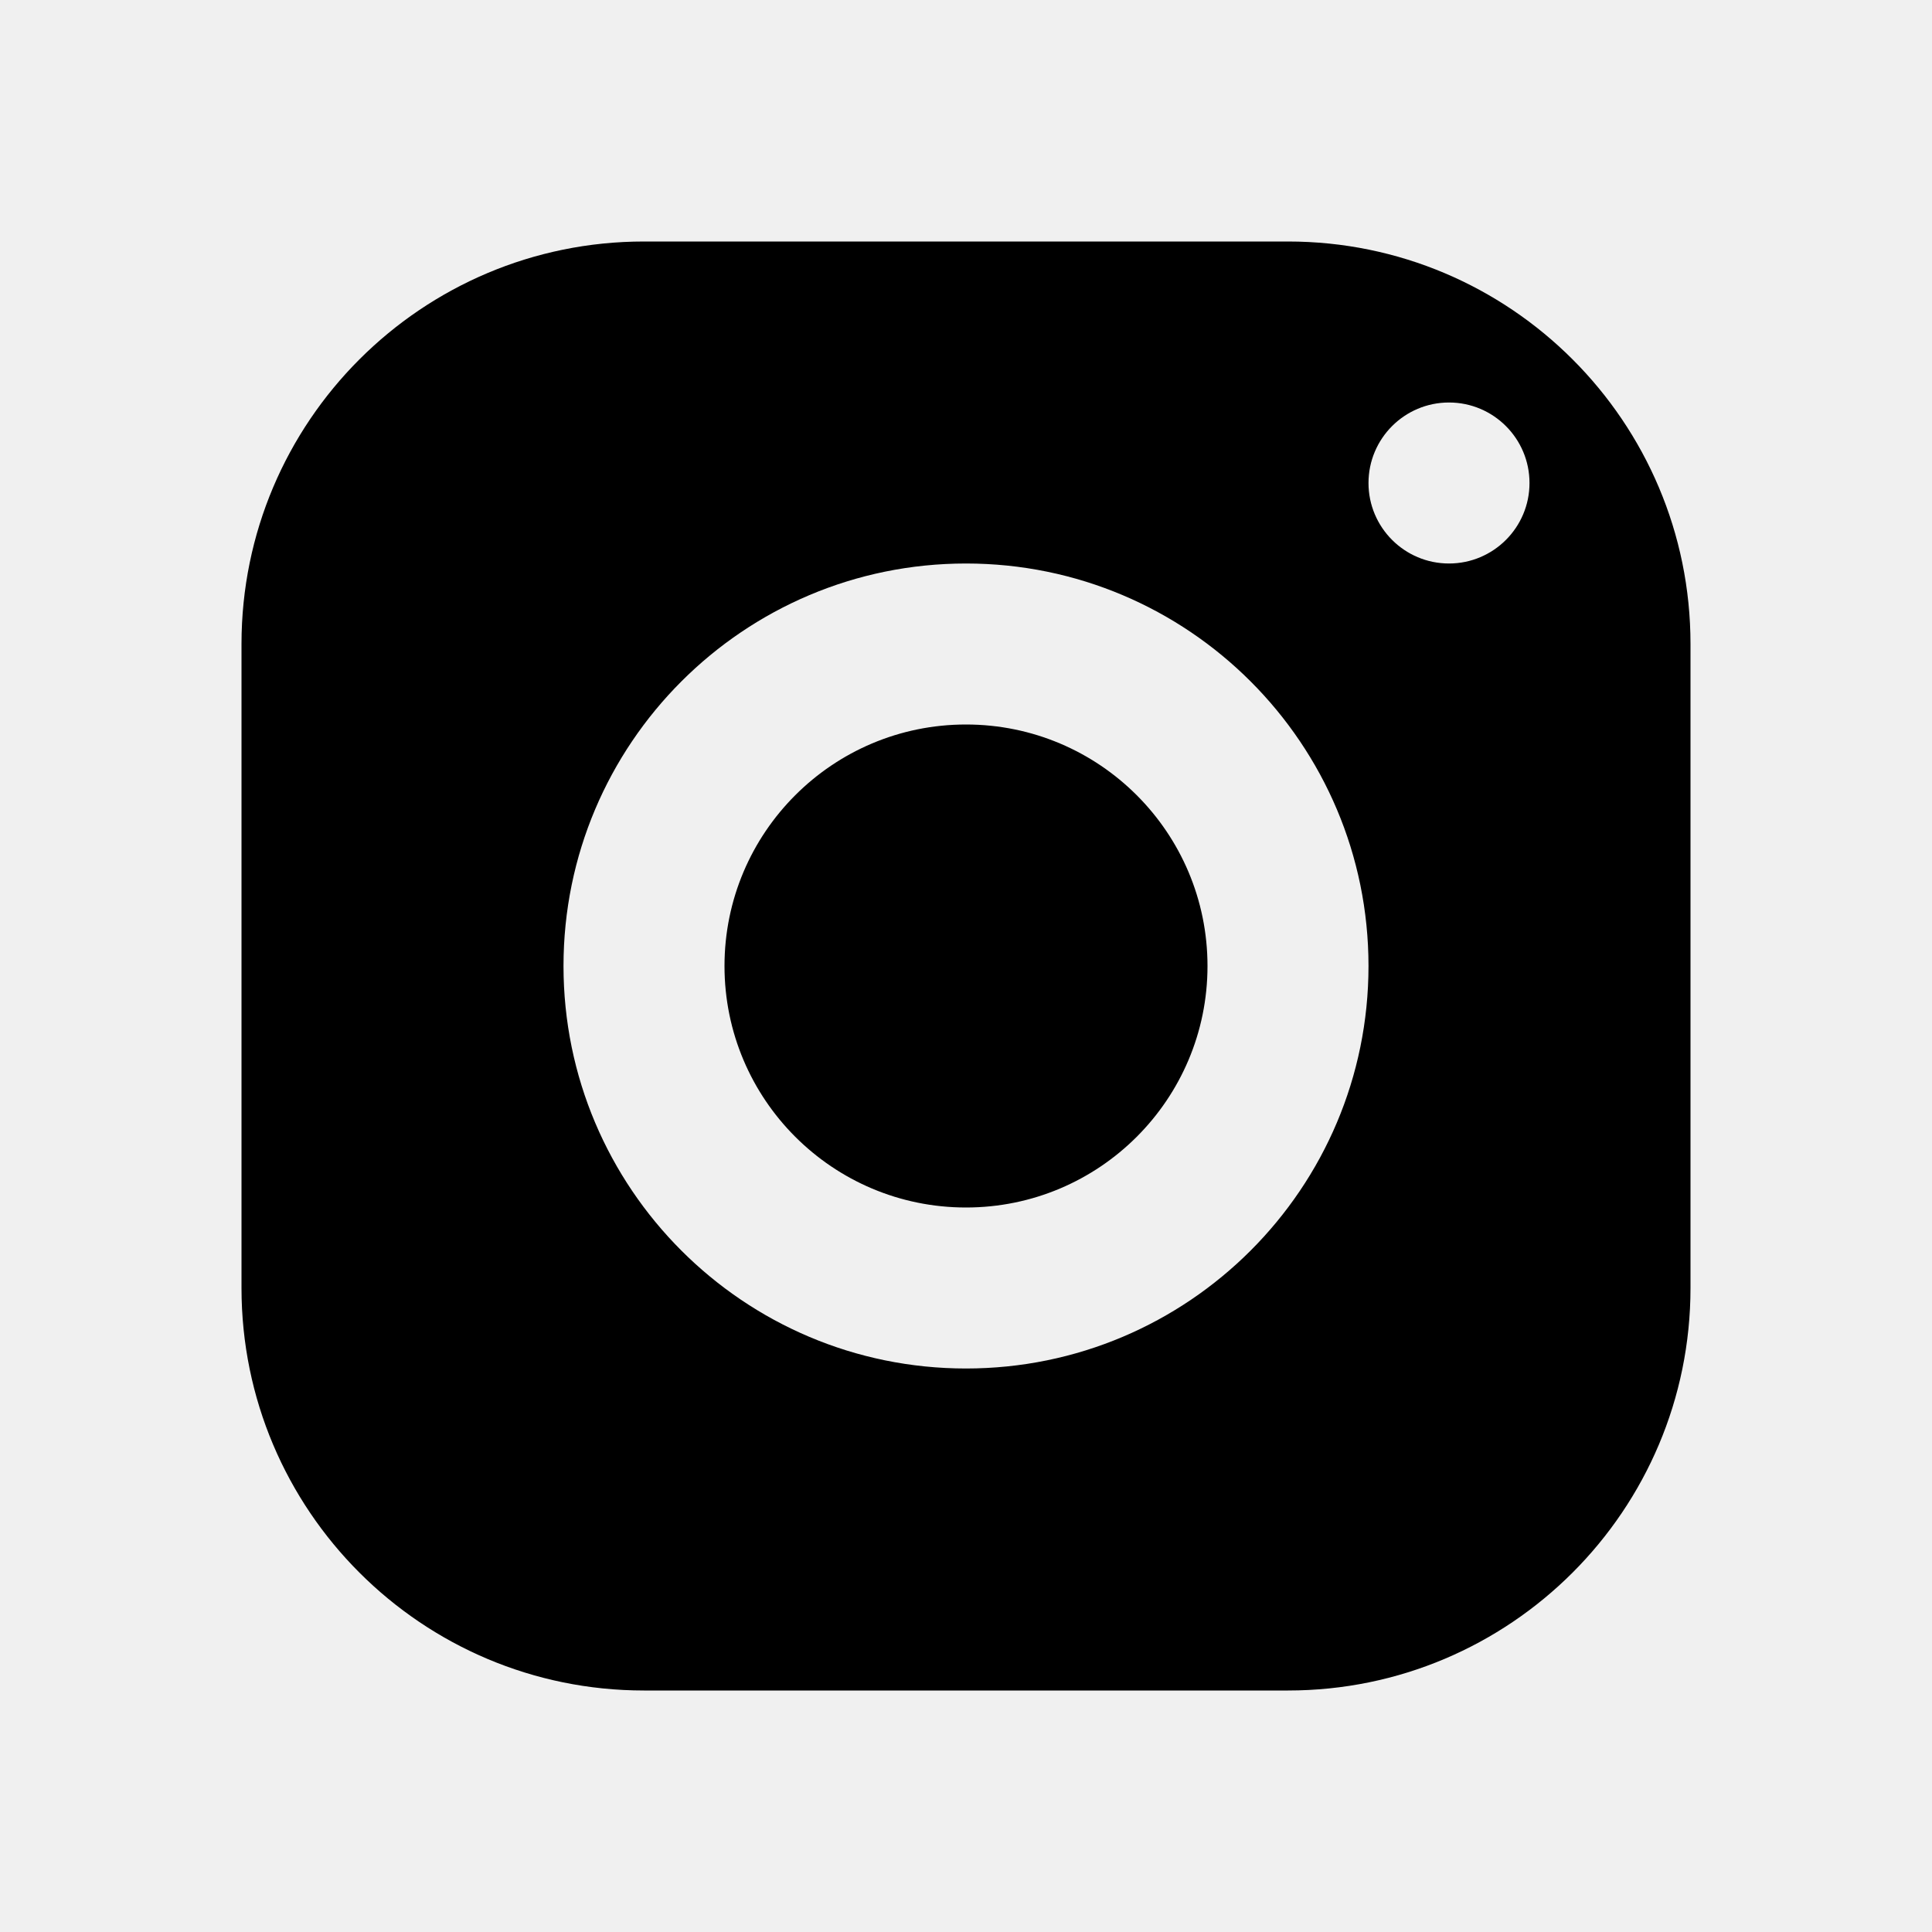
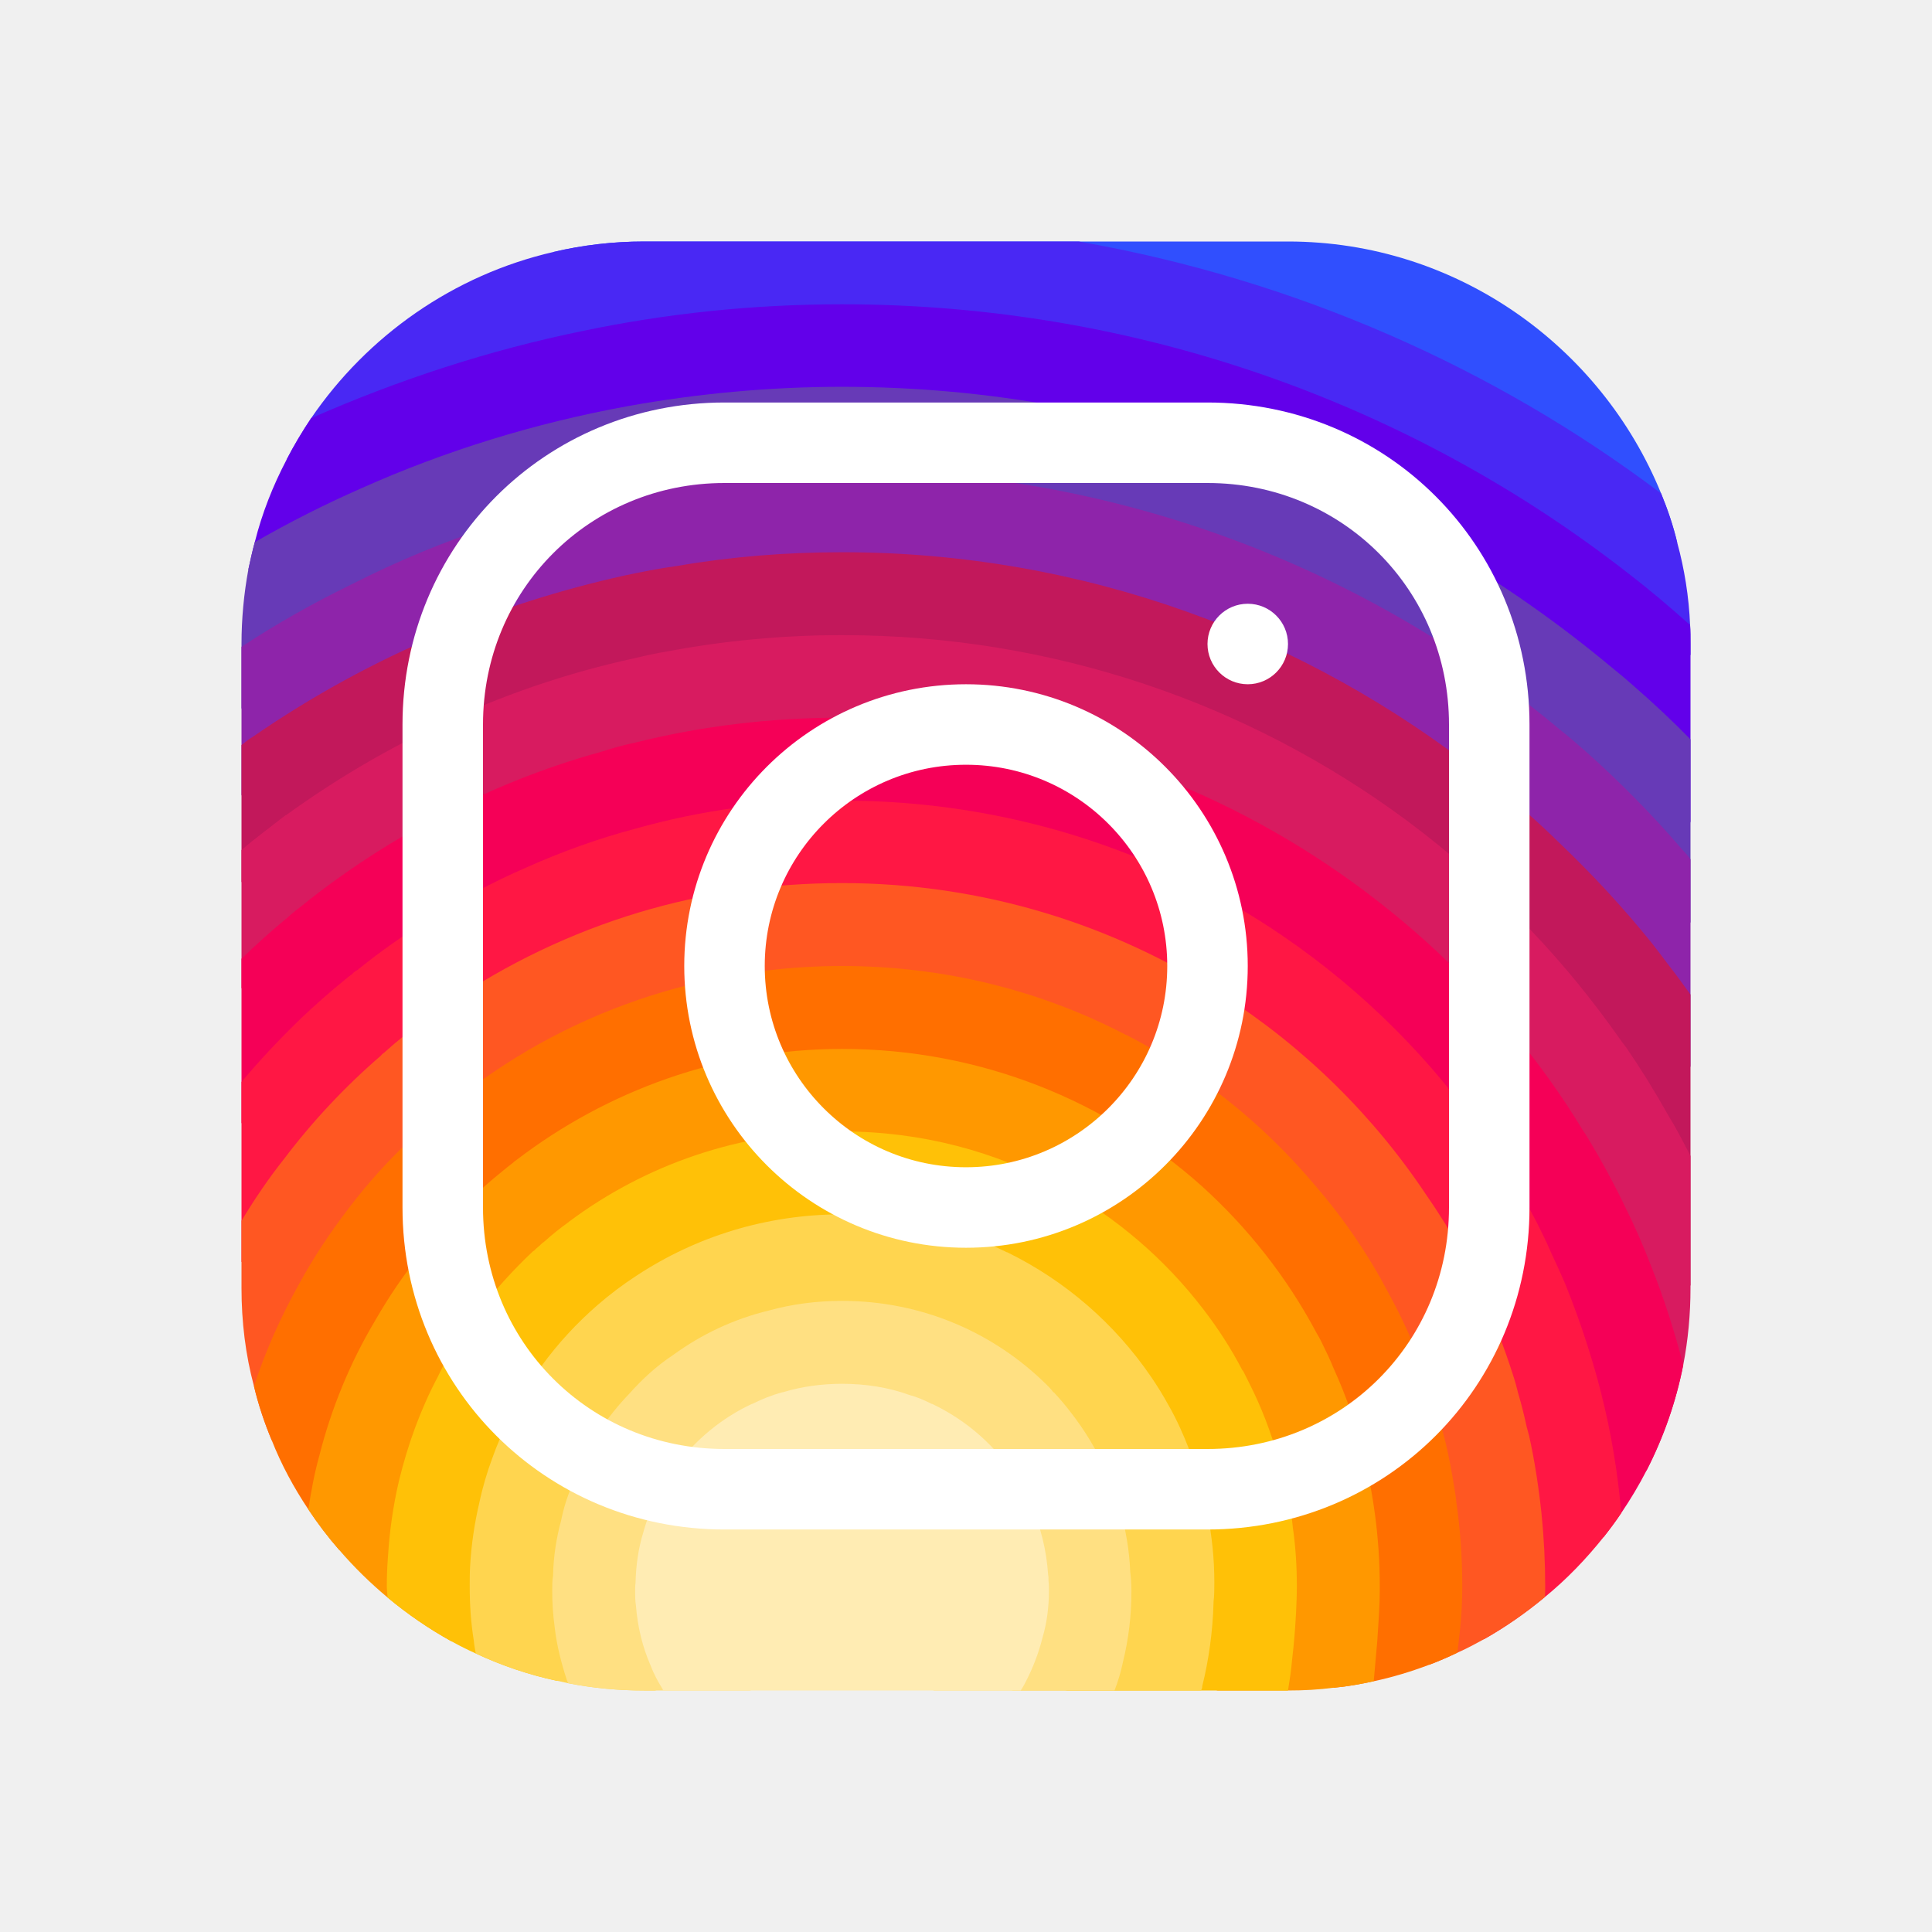
- <svg xmlns="http://www.w3.org/2000/svg" viewBox="0 0 24 24" width="48px" height="48px">
-   <path d="M 8 3 C 5.239 3 3 5.239 3 8 L 3 16 C 3 18.761 5.239 21 8 21 L 16 21 C 18.761 21 21 18.761 21 16 L 21 8 C 21 5.239 18.761 3 16 3 L 8 3 z M 18 5 C 18.552 5 19 5.448 19 6 C 19 6.552 18.552 7 18 7 C 17.448 7 17 6.552 17 6 C 17 5.448 17.448 5 18 5 z M 12 7 C 14.761 7 17 9.239 17 12 C 17 14.761 14.761 17 12 17 C 9.239 17 7 14.761 7 12 C 7 9.239 9.239 7 12 7 z M 12 9 A 3 3 0 0 0 9 12 A 3 3 0 0 0 12 15 A 3 3 0 0 0 15 12 A 3 3 0 0 0 12 9 z" />
+ <svg xmlns="http://www.w3.org/2000/svg" viewBox="0 0 48 48" width="48px" height="48px">
+   <path fill="#304ffe" d="M41.67,13.48c-0.4,0.26-0.97,0.5-1.21,0.77c-0.09,0.09-0.14,0.19-0.12,0.29v1.03l-0.3,1.01l-0.3,1l-0.33,1.1 l-0.68,2.25l-0.66,2.22l-0.5,1.67c0,0.26-0.01,0.52-0.03,0.77c-0.07,0.96-0.27,1.88-0.59,2.74c-0.19,0.53-0.42,1.04-0.7,1.52 c-0.1,0.19-0.22,0.38-0.34,0.56c-0.4,0.63-0.88,1.21-1.41,1.72c-0.41,0.41-0.86,0.79-1.35,1.11c0,0,0,0-0.01,0 c-0.08,0.07-0.17,0.13-0.27,0.18c-0.31,0.21-0.64,0.39-0.98,0.55c-0.23,0.12-0.46,0.22-0.7,0.31c-0.05,0.03-0.11,0.05-0.16,0.07 c-0.57,0.27-1.23,0.45-1.89,0.54c-0.04,0.01-0.07,0.01-0.11,0.02c-0.4,0.07-0.79,0.13-1.19,0.16c-0.18,0.02-0.37,0.03-0.55,0.03 l-0.71-0.04l-3.42-0.18c0-0.01-0.01,0-0.01,0l-1.72-0.09c-0.13,0-0.27,0-0.4-0.01c-0.54-0.02-1.06-0.08-1.58-0.19 c-0.01,0-0.01,0-0.01,0c-0.95-0.18-1.86-0.5-2.71-0.93c-0.47-0.24-0.93-0.51-1.36-0.82c-0.18-0.13-0.35-0.27-0.52-0.42 c-0.48-0.4-0.91-0.83-1.31-1.27c-0.06-0.06-0.11-0.12-0.16-0.18c-0.06-0.06-0.12-0.13-0.17-0.19c-0.38-0.48-0.7-0.97-0.96-1.49 c-0.24-0.46-0.43-0.95-0.58-1.49c-0.06-0.19-0.11-0.37-0.15-0.57c-0.01-0.01-0.02-0.03-0.02-0.05c-0.1-0.41-0.19-0.84-0.24-1.27 c-0.06-0.33-0.09-0.66-0.09-1c-0.02-0.13-0.02-0.27-0.02-0.4l1.91-2.95l1.87-2.88l0.85-1.31l0.77-1.18l0.26-0.41v-1.03 c0.02-0.23,0.03-0.47,0.02-0.69c-0.01-0.7-0.15-1.38-0.38-2.03c-0.22-0.69-0.53-1.34-0.85-1.94c-0.38-0.69-0.78-1.31-1.11-1.87 C14,7.4,13.66,6.73,13.75,6.26C14.47,6.09,15.23,6,16,6h16c4.18,0,7.78,2.6,9.27,6.26C41.43,12.65,41.57,13.06,41.67,13.48z" />
+   <path fill="#4928f4" d="M42,16v0.27l-1.38,0.8l-0.88,0.51l-0.97,0.56l-1.94,1.13l-1.9,1.1l-1.94,1.12l-0.77,0.45 c0,0.48-0.12,0.92-0.34,1.32c-0.31,0.58-0.83,1.06-1.49,1.47c-0.67,0.41-1.49,0.74-2.41,0.98c0,0,0-0.01-0.01,0 c-3.56,0.92-8.42,0.5-10.78-1.26c-0.66-0.49-1.12-1.09-1.32-1.78c-0.06-0.23-0.09-0.48-0.09-0.73v-7.19 c0.01-0.15-0.09-0.3-0.27-0.45c-0.54-0.43-1.81-0.84-3.23-1.25c-1.11-0.31-2.3-0.62-3.3-0.92c-0.79-0.24-1.46-0.48-1.86-0.71 c0.18-0.35,0.39-0.7,0.61-1.03c1.4-2.05,3.54-3.56,6.02-4.13C14.47,6.09,15.23,6,16,6h10.8c5.37,0.94,10.32,3.13,14.47,6.26 c0.16,0.39,0.3,0.8,0.4,1.22c0.18,0.66,0.29,1.34,0.32,2.05C42,15.68,42,15.84,42,16z" />
+   <path fill="#6200ea" d="M42,16v4.41l-0.22,0.68l-0.75,2.33l-0.78,2.4l-0.41,1.28l-0.38,1.19l-0.37,1.13l-0.36,1.12l-0.19,0.59 l-0.25,0.78c0,0.76-0.02,1.43-0.07,2c-0.01,0.06-0.02,0.12-0.02,0.18c-0.06,0.53-0.14,0.98-0.27,1.36 c-0.01,0.06-0.03,0.12-0.05,0.17c-0.26,0.72-0.65,1.18-1.23,1.48c-0.14,0.08-0.3,0.14-0.47,0.2c-0.53,0.18-1.2,0.27-2.02,0.32 c-0.6,0.04-1.29,0.05-2.07,0.05H31.4l-1.19-0.05L30,37.61l-2.17-0.09l-2.2-0.09l-7.25-0.3l-1.88-0.08h-0.26 c-0.78-0.01-1.45-0.06-2.03-0.14c-0.84-0.13-1.49-0.35-1.98-0.68c-0.7-0.45-1.11-1.11-1.35-2.03c-0.06-0.22-0.11-0.45-0.14-0.7 c-0.1-0.58-0.15-1.25-0.18-2c0-0.15,0-0.3-0.01-0.46c-0.01-0.01,0-0.01,0-0.01v-0.58c-0.01-0.29-0.01-0.59-0.01-0.9l0.05-1.61 l0.03-1.15l0.04-1.34v-0.19l0.07-2.46l0.07-2.46l0.07-2.31l0.06-2.27l0.02-0.6c0-0.31-1.05-0.49-2.22-0.64 c-0.93-0.12-1.95-0.23-2.56-0.37c0.05-0.23,0.1-0.46,0.16-0.68c0.18-0.72,0.45-1.4,0.79-2.05c0.18-0.35,0.39-0.7,0.61-1.03 c2.16-0.95,4.41-1.69,6.76-2.17c2.06-0.43,4.21-0.66,6.43-0.66c7.36,0,14.16,2.49,19.54,6.69c0.52,0.4,1.03,0.83,1.53,1.28 C42,15.68,42,15.84,42,16z" />
+   <path fill="#673ab7" d="M42,18.37v4.54l-0.55,1.06l-1.05,2.05l-0.56,1.08l-0.51,0.99l-0.22,0.43c0,0.31,0,0.61-0.02,0.9 c0,0.43-0.02,0.84-0.05,1.22c-0.04,0.45-0.1,0.86-0.16,1.24c-0.15,0.79-0.36,1.47-0.66,2.03c-0.04,0.07-0.08,0.14-0.12,0.2 c-0.11,0.18-0.24,0.35-0.38,0.51c-0.18,0.22-0.38,0.41-0.61,0.57c-0.34,0.26-0.74,0.47-1.2,0.63c-0.57,0.21-1.23,0.35-2.01,0.43 c-0.51,0.05-1.07,0.08-1.68,0.08l-0.42,0.02l-2.08,0.12h-0.01L27.5,36.6l-2.25,0.13l-3.1,0.18l-3.77,0.22l-0.55,0.03 c-0.51,0-0.99-0.03-1.45-0.09c-0.05-0.01-0.09-0.02-0.14-0.02c-0.68-0.11-1.3-0.29-1.86-0.54c-0.68-0.3-1.27-0.7-1.77-1.18 c-0.44-0.43-0.82-0.92-1.13-1.47c-0.07-0.13-0.14-0.25-0.2-0.39c-0.3-0.59-0.54-1.25-0.72-1.97c-0.03-0.12-0.06-0.25-0.08-0.38 c-0.06-0.23-0.11-0.47-0.14-0.72c-0.11-0.64-0.17-1.32-0.2-2.03v-0.01c-0.01-0.29-0.02-0.57-0.02-0.87l-0.49-1.17l-0.07-0.18 L9.5,25.99L8.75,24.2l-0.12-0.29l-0.72-1.73l-0.8-1.93c0,0,0,0-0.01,0L6.29,18.3L6,17.59V16c0-0.63,0.06-1.25,0.17-1.85 c0.05-0.23,0.1-0.46,0.16-0.68c0.85-0.49,1.74-0.94,2.65-1.34c2.08-0.93,4.31-1.62,6.62-2.04c1.72-0.31,3.51-0.48,5.32-0.48 c7.31,0,13.94,2.65,19.12,6.97c0.2,0.16,0.39,0.32,0.58,0.49C41.09,17.48,41.55,17.91,42,18.37z" />
+   <path fill="#8e24aa" d="M42,21.35v5.14l-0.57,1.19l-1.08,2.25l-0.01,0.03c0,0.43-0.02,0.82-0.05,1.17c-0.1,1.15-0.38,1.88-0.84,2.33 c-0.33,0.34-0.74,0.53-1.25,0.63c-0.03,0.01-0.07,0.01-0.1,0.02c-0.16,0.03-0.33,0.05-0.51,0.05c-0.62,0.06-1.35,0.02-2.19-0.04 c-0.09,0-0.19-0.01-0.29-0.02c-0.61-0.04-1.26-0.08-1.98-0.11c-0.39-0.01-0.8-0.02-1.22-0.02h-0.02l-1.01,0.08h-0.01l-2.27,0.16 l-2.59,0.2l-0.38,0.03l-3.03,0.22l-1.57,0.12l-1.55,0.11c-0.27,0-0.53,0-0.79-0.01c0,0-0.01-0.01-0.01,0 c-1.13-0.02-2.14-0.09-3.04-0.26c-0.83-0.14-1.56-0.36-2.18-0.69c-0.64-0.31-1.17-0.75-1.6-1.31c-0.41-0.55-0.71-1.24-0.9-2.07 c0-0.01,0-0.01,0-0.01c-0.14-0.67-0.22-1.45-0.22-2.33l-0.15-0.27L9.7,26.35l-0.13-0.22L9.5,25.99l-0.93-1.65l-0.46-0.83 l-0.58-1.03l-1-1.79L6,19.75v-3.68c0.88-0.58,1.79-1.09,2.73-1.55c1.14-0.58,2.32-1.07,3.55-1.47c1.34-0.44,2.74-0.79,4.17-1.02 c1.45-0.24,2.94-0.36,4.47-0.36c6.8,0,13.04,2.43,17.85,6.47c0.22,0.17,0.43,0.36,0.64,0.54c0.84,0.75,1.64,1.56,2.37,2.41 C41.86,21.18,41.94,21.26,42,21.35z" />
+   <path fill="#c2185b" d="M42,24.71v7.23c-0.24-0.14-0.57-0.31-0.98-0.49c-0.22-0.11-0.47-0.22-0.73-0.32 c-0.38-0.17-0.79-0.33-1.25-0.49c-0.1-0.04-0.2-0.07-0.31-0.1c-0.18-0.07-0.37-0.13-0.56-0.19c-0.59-0.18-1.24-0.35-1.92-0.5 c-0.26-0.05-0.53-0.1-0.8-0.14c-0.87-0.15-1.8-0.24-2.77-0.25c-0.08-0.01-0.17-0.01-0.25-0.01l-2.57,0.02l-3.5,0.02h-0.01 l-7.49,0.06c-2.38,0-3.84,0.57-4.72,0.8c0,0-0.01,0-0.01,0.01c-0.93,0.24-1.22,0.09-1.3-1.54c-0.02-0.45-0.03-1.03-0.03-1.74 l-0.56-0.43l-0.98-0.74l-0.6-0.46l-0.12-0.09L8.88,24.1l-0.25-0.19l-0.52-0.4l-0.96-0.72L6,21.91v-3.4 c0.1-0.08,0.19-0.15,0.29-0.21c1.45-1,3-1.85,4.64-2.54c1.46-0.62,3-1.11,4.58-1.46c0.43-0.09,0.87-0.18,1.32-0.24 c1.33-0.23,2.7-0.34,4.09-0.34c6.01,0,11.53,2.09,15.91,5.55c0.66,0.52,1.3,1.07,1.9,1.66c0.82,0.78,1.59,1.61,2.3,2.49 c0.14,0.18,0.28,0.36,0.42,0.55C41.64,24.21,41.82,24.46,42,24.71z" />
+   <path fill="#d81b60" d="M42,28.72V32c0,0.65-0.06,1.29-0.18,1.91c-0.18,0.92-0.49,1.8-0.91,2.62c-0.22,0.05-0.47,0.05-0.75,0.01 c-0.63-0.11-1.37-0.44-2.17-0.87c-0.04-0.01-0.08-0.03-0.11-0.05c-0.25-0.13-0.51-0.27-0.77-0.43c-0.53-0.29-1.09-0.61-1.65-0.91 c-0.12-0.06-0.24-0.12-0.35-0.18c-0.64-0.33-1.3-0.63-1.96-0.86c0,0,0,0-0.01,0c-0.14-0.05-0.29-0.1-0.44-0.14 c-0.57-0.16-1.15-0.26-1.71-0.26l-1.1-0.32l-4.87-1.41c0,0,0,0-0.01,0l-2.99-0.87h-0.01l-1.3-0.38c-3.76,0-6.07,1.6-7.19,0.99 c-0.44-0.23-0.7-0.81-0.79-1.95c-0.03-0.32-0.04-0.68-0.04-1.1l-1.17-0.57l-0.05-0.02h-0.01l-0.84-0.42L9.7,26.35l-0.07-0.03 l-0.17-0.09L7.5,25.28L6,24.55v-3.43c0.17-0.15,0.35-0.29,0.53-0.43c0.19-0.15,0.38-0.29,0.57-0.44c0.01,0,0.01,0,0.01,0 c1.18-0.85,2.43-1.6,3.76-2.22c1.55-0.74,3.2-1.31,4.91-1.68c0.25-0.06,0.51-0.12,0.77-0.16c1.42-0.27,2.88-0.41,4.37-0.41 c5.27,0,10.11,1.71,14.01,4.59c1.13,0.84,2.18,1.77,3.14,2.78c0.79,0.83,1.52,1.73,2.18,2.67c0.05,0.07,0.1,0.14,0.15,0.2 c0.37,0.54,0.71,1.09,1.03,1.66C41.64,28.02,41.82,28.37,42,28.72z" />
+   <path fill="#f50057" d="M41.82,33.91c-0.18,0.92-0.49,1.8-0.91,2.62c-0.19,0.37-0.4,0.72-0.63,1.06c-0.14,0.21-0.29,0.41-0.44,0.6 c-0.36-0.14-0.89-0.34-1.54-0.56c0,0,0,0,0-0.01c-0.49-0.17-1.05-0.35-1.65-0.52c-0.17-0.05-0.34-0.1-0.52-0.15 c-0.71-0.19-1.45-0.36-2.17-0.46c-0.6-0.1-1.19-0.16-1.74-0.16l-0.46-0.13h-0.01l-2.42-0.7l-1.49-0.43l-1.66-0.48h-0.01l-0.54-0.15 l-6.53-1.88l-1.88-0.54l-1.4-0.33l-2.28-0.54l-0.28-0.07c0,0,0,0-0.01,0l-2.29-0.53c0-0.01,0-0.01,0-0.01l-0.41-0.09l-0.21-0.05 l-1.67-0.39l-0.19-0.05l-1.42-1.17L6,27.9v-4.08c0.37-0.36,0.75-0.7,1.15-1.03c0.12-0.11,0.25-0.21,0.38-0.31 c0.12-0.1,0.25-0.2,0.38-0.3c0.91-0.69,1.87-1.31,2.89-1.84c1.3-0.7,2.68-1.26,4.13-1.66c0.28-0.09,0.56-0.17,0.85-0.23 c1.64-0.41,3.36-0.62,5.14-0.62c4.47,0,8.63,1.35,12.07,3.66c1.71,1.15,3.25,2.53,4.55,4.1c0.66,0.79,1.26,1.62,1.79,2.5 c0.05,0.07,0.09,0.13,0.13,0.2c0.32,0.53,0.62,1.08,0.89,1.64c0.25,0.5,0.47,1,0.67,1.52C41.34,32.25,41.6,33.07,41.82,33.91z" />
+   <path fill="#ff1744" d="M40.28,37.59c-0.14,0.21-0.29,0.41-0.44,0.6c-0.44,0.55-0.92,1.05-1.46,1.49c-0.47,0.39-0.97,0.74-1.5,1.04 c-0.2-0.05-0.4-0.11-0.61-0.19c-0.66-0.23-1.35-0.61-1.99-1.01c-0.96-0.61-1.79-1.27-2.16-1.57c-0.14-0.12-0.21-0.18-0.21-0.18 l-1.7-0.15L30,37.6l-2.2-0.19l-2.28-0.2l-3.37-0.3l-5.34-0.47l-0.02-0.01l-1.88-0.91l-1.9-0.92l-1.53-0.74l-0.33-0.16l-0.41-0.2 l-1.42-0.69L7.43,31.9l-0.59-0.29L6,31.35v-4.47c0.47-0.56,0.97-1.09,1.5-1.6c0.34-0.32,0.7-0.64,1.07-0.94 c0.06-0.05,0.12-0.1,0.18-0.14c0.04-0.05,0.09-0.08,0.13-0.1c0.59-0.48,1.21-0.91,1.85-1.3c0.74-0.47,1.52-0.89,2.33-1.24 c0.87-0.39,1.78-0.72,2.72-0.97c1.63-0.46,3.36-0.7,5.14-0.7c4.08,0,7.85,1.24,10.96,3.37c1.99,1.36,3.71,3.08,5.07,5.07 c0.45,0.64,0.85,1.32,1.22,2.02c0.13,0.26,0.26,0.52,0.37,0.78c0.12,0.25,0.23,0.5,0.34,0.75c0.21,0.52,0.4,1.04,0.57,1.58 c0.32,1,0.56,2.02,0.71,3.08C40.21,36.89,40.25,37.24,40.28,37.59z" />
+   <path fill="#ff5722" d="M38.39,39.42c0,0.08,0,0.17-0.01,0.26c-0.47,0.39-0.97,0.74-1.5,1.04c-0.22,0.12-0.44,0.24-0.67,0.34 c-0.23,0.11-0.46,0.21-0.7,0.3c-0.34-0.18-0.8-0.4-1.29-0.61c-0.69-0.31-1.44-0.59-2.02-0.68c-0.14-0.03-0.27-0.04-0.39-0.04 l-1.64-0.21h-0.02l-2.04-0.27l-2.06-0.27l-0.96-0.12l-7.56-0.98c-0.49,0-1.01-0.03-1.55-0.1c-0.66-0.06-1.35-0.16-2.04-0.3 c-0.68-0.12-1.37-0.28-2.03-0.45c-0.69-0.16-1.37-0.35-2-0.53c-0.73-0.22-1.41-0.43-1.98-0.62c-0.47-0.15-0.87-0.29-1.18-0.4 c-0.18-0.43-0.33-0.88-0.44-1.34C6.1,33.66,6,32.84,6,32v-1.67c0.32-0.53,0.67-1.05,1.06-1.54c0.71-0.94,1.52-1.8,2.4-2.56 c0.03-0.04,0.07-0.07,0.1-0.09l0.01-0.01c0.31-0.28,0.63-0.53,0.97-0.77c0.04-0.04,0.08-0.07,0.12-0.1 c0.16-0.12,0.33-0.24,0.51-0.35c1.43-0.97,3.01-1.73,4.7-2.24c1.6-0.48,3.29-0.73,5.05-0.73c3.49,0,6.75,1.03,9.47,2.79 c2.01,1.29,3.74,2.99,5.06,4.98c0.16,0.23,0.31,0.46,0.46,0.7c0.69,1.17,1.26,2.43,1.68,3.75c0.05,0.15,0.09,0.3,0.13,0.46 c0.08,0.27,0.15,0.55,0.21,0.83c0.02,0.07,0.04,0.14,0.06,0.22c0.14,0.63,0.24,1.29,0.31,1.95c0,0.01,0,0.01,0,0.01 C38.36,38.22,38.39,38.82,38.39,39.42z" />
+   <path fill="#ff6f00" d="M36.33,39.42c0,0.35-0.02,0.73-0.06,1.11c-0.02,0.18-0.04,0.36-0.06,0.53c-0.23,0.11-0.46,0.21-0.7,0.3 c-0.45,0.17-0.91,0.31-1.38,0.41c-0.32,0.07-0.65,0.13-0.98,0.16h-0.01c-0.31-0.19-0.67-0.42-1.04-0.68 c-0.67-0.47-1.37-1-1.93-1.43c-0.01-0.01-0.01-0.01-0.02-0.02c-0.59-0.45-1.01-0.79-1.01-0.79l-1.06,0.04l-2.04,0.07l-0.95,0.04 l-3.82,0.14l-3.23,0.12c-0.21,0.01-0.46,0.01-0.77,0h-0.01c-0.42-0.01-0.92-0.04-1.47-0.09c-0.64-0.05-1.34-0.11-2.05-0.18 c-0.69-0.08-1.39-0.16-2.06-0.24c-0.74-0.08-1.44-0.17-2.04-0.25c-0.47-0.06-0.88-0.11-1.21-0.15c-0.28-0.32-0.53-0.65-0.77-1.01 c-0.36-0.54-0.67-1.11-0.91-1.72c-0.18-0.43-0.33-0.88-0.44-1.34c0.29-0.89,0.67-1.73,1.12-2.54c0.36-0.66,0.78-1.29,1.24-1.89 c0.45-0.59,0.94-1.14,1.47-1.64v-0.01c0.15-0.15,0.3-0.29,0.45-0.42c0.28-0.26,0.57-0.5,0.87-0.73h0.01 c0.01-0.02,0.02-0.02,0.03-0.03c0.24-0.19,0.49-0.36,0.74-0.53c1.48-1.01,3.15-1.76,4.95-2.2c1.19-0.29,2.44-0.45,3.73-0.45 c2.54,0,4.94,0.61,7.05,1.71h0.01c1.81,0.93,3.41,2.21,4.7,3.75c0.71,0.82,1.32,1.72,1.82,2.67c0.35,0.64,0.65,1.31,0.9,1.99 c0.02,0.06,0.04,0.11,0.06,0.16c0.17,0.5,0.32,1.02,0.45,1.54c0.09,0.37,0.16,0.75,0.22,1.13c0.02,0.12,0.04,0.23,0.05,0.35 C36.28,37.99,36.33,38.7,36.33,39.42z" />
+   <path fill="#ff9800" d="M34.28,39.42v0.1c0,0.34-0.03,0.77-0.06,1.23c-0.03,0.34-0.06,0.69-0.09,1.02c-0.32,0.07-0.65,0.13-0.98,0.16 h-0.01C32.76,41.98,32.39,42,32,42h-1.75l-0.38-0.11l-1.97-0.6l-2-0.6l-4.63-1.39l-2-0.6c0,0-0.83,0.33-2,0.72h-0.01 c-0.45,0.15-0.94,0.31-1.46,0.47c-0.65,0.19-1.34,0.38-2.02,0.53c-0.7,0.16-1.39,0.28-2.01,0.33c-0.19,0.02-0.38,0.03-0.55,0.03 c-0.56-0.31-1.1-0.68-1.59-1.09c-0.43-0.36-0.83-0.75-1.2-1.18c-0.28-0.32-0.53-0.65-0.77-1.01c0.07-0.45,0.15-0.89,0.27-1.32 c0.3-1.19,0.77-2.33,1.39-3.37c0.34-0.59,0.72-1.16,1.16-1.69c0.01-0.03,0.04-0.06,0.07-0.08c-0.01-0.01,0-0.01,0-0.01 c0.13-0.17,0.27-0.33,0.41-0.48c0-0.01,0-0.01,0-0.01c0.41-0.44,0.83-0.86,1.29-1.25c0.16-0.13,0.31-0.26,0.48-0.39 c0.03-0.03,0.06-0.05,0.1-0.08c2.25-1.72,5.06-2.76,8.09-2.76c3.44,0,6.57,1.29,8.94,3.41c1.14,1.03,2.11,2.26,2.84,3.63 c0.06,0.1,0.12,0.21,0.17,0.32c0.09,0.18,0.18,0.37,0.26,0.57c0.33,0.72,0.59,1.48,0.77,2.26c0.02,0.08,0.04,0.16,0.06,0.24 c0.08,0.37,0.15,0.75,0.2,1.13C34.24,38.21,34.28,38.81,34.28,39.42z" />
+   <path fill="#ffc107" d="M32.22,39.42c0,0.2-0.01,0.42-0.02,0.65c-0.02,0.37-0.05,0.77-0.1,1.18c-0.02,0.25-0.06,0.5-0.1,0.75h-5.48 l-1.06-0.17l-4.14-0.66l-0.59-0.09l-1.35-0.22c-0.59,0-1.87,0.26-3.22,0.51c-0.71,0.13-1.43,0.27-2.08,0.36 c-0.08,0.01-0.16,0.02-0.23,0.03h-0.01c-0.7-0.15-1.38-0.38-2.02-0.68c-0.2-0.09-0.4-0.19-0.6-0.3c-0.56-0.31-1.1-0.68-1.59-1.09 c-0.01-0.12-0.02-0.22-0.02-0.27c0-0.26,0.01-0.51,0.03-0.76c0.04-0.64,0.13-1.26,0.27-1.86c0.22-0.91,0.54-1.79,0.97-2.6 c0.08-0.17,0.17-0.34,0.27-0.5c0.04-0.08,0.09-0.15,0.13-0.23c0.18-0.29,0.38-0.57,0.58-0.85c0.42-0.55,0.89-1.07,1.39-1.54 c0.01,0,0.01,0,0.01,0c0.04-0.04,0.08-0.08,0.12-0.11c0.05-0.04,0.09-0.09,0.14-0.12c0.2-0.18,0.4-0.34,0.61-0.49 c0-0.01,0.01-0.01,0.01-0.01c1.89-1.41,4.23-2.24,6.78-2.24c1.98,0,3.82,0.5,5.43,1.38h0.01c1.38,0.76,2.58,1.79,3.53,3.03 c0.37,0.48,0.7,0.99,0.98,1.53h0.01c0.05,0.1,0.1,0.2,0.15,0.3c0.3,0.59,0.54,1.21,0.72,1.85h0.01c0.01,0.05,0.03,0.1,0.04,0.15 c0.12,0.43,0.22,0.87,0.29,1.32c0.01,0.09,0.02,0.19,0.03,0.28C32.19,38.43,32.22,38.92,32.22,39.42z" />
+   <path fill="#ffd54f" d="M30.17,39.31c0,0.16,0,0.33-0.02,0.49v0.01c0,0.01,0,0.01,0,0.01c-0.02,0.72-0.12,1.43-0.28,2.07 c0,0.04-0.01,0.07-0.03,0.11h-4.67l-3.85-0.83l-0.51-0.11l-0.08,0.02l-4.27,0.88L16.27,42H16c-0.64,0-1.27-0.06-1.88-0.18 c-0.09-0.02-0.18-0.04-0.27-0.06h-0.01c-0.7-0.15-1.38-0.38-2.02-0.68c-0.02-0.11-0.04-0.22-0.05-0.33 c-0.07-0.43-0.1-0.88-0.1-1.33c0-0.17,0-0.34,0.01-0.51c0.03-0.54,0.11-1.07,0.23-1.58c0.08-0.38,0.19-0.75,0.32-1.1 c0.11-0.31,0.24-0.61,0.38-0.9c0.12-0.25,0.26-0.49,0.4-0.73c0.14-0.23,0.29-0.45,0.45-0.67c0.4-0.55,0.87-1.06,1.39-1.51 c0.3-0.26,0.63-0.51,0.97-0.73c1.46-0.96,3.21-1.52,5.1-1.52c0.37,0,0.73,0.02,1.08,0.07h0.02c1.07,0.12,2.07,0.42,2.99,0.87 c0.01,0,0.01,0,0.01,0c1.45,0.71,2.68,1.78,3.58,3.1c0.15,0.22,0.3,0.46,0.43,0.7c0.11,0.19,0.21,0.39,0.3,0.59 c0.14,0.31,0.27,0.64,0.38,0.97h0.01c0.11,0.37,0.21,0.74,0.28,1.13v0.01C30.11,38.16,30.17,38.73,30.17,39.31z" />
+   <path fill="#ffe082" d="M28.11,39.52v0.03c0,0.59-0.07,1.17-0.21,1.74c-0.05,0.24-0.12,0.48-0.21,0.71h-4.48l-2.29-0.63L18.63,42H16 c-0.64,0-1.27-0.06-1.88-0.18c-0.02-0.03-0.03-0.06-0.04-0.09c-0.14-0.43-0.25-0.86-0.3-1.31c-0.04-0.29-0.06-0.59-0.06-0.9 c0-0.12,0-0.25,0.02-0.37c0.01-0.47,0.08-0.93,0.2-1.37c0.06-0.3,0.15-0.59,0.27-0.87c0.04-0.14,0.1-0.27,0.17-0.4 c0.15-0.34,0.33-0.67,0.53-0.99c0.22-0.32,0.46-0.62,0.73-0.9c0.32-0.36,0.68-0.69,1.09-0.96c0.7-0.51,1.5-0.89,2.37-1.1 c0.58-0.16,1.19-0.24,1.82-0.24c2,0,3.79,0.8,5.09,2.09c0.05,0.05,0.11,0.11,0.16,0.18h0.01c0.14,0.15,0.27,0.3,0.4,0.47 c0.37,0.47,0.68,0.98,0.92,1.54c0.12,0.26,0.22,0.53,0.3,0.81c0.01,0.04,0.02,0.07,0.03,0.11c0.14,0.49,0.23,1,0.25,1.53 C28.1,39.2,28.11,39.36,28.11,39.52z" />
+   <path fill="#ffecb3" d="M26.06,39.52c0,0.41-0.05,0.8-0.16,1.17c-0.1,0.4-0.25,0.78-0.44,1.14c-0.03,0.06-0.1,0.17-0.1,0.17h-8.88 c-0.01-0.01-0.02-0.03-0.02-0.04c-0.12-0.19-0.22-0.38-0.3-0.59c-0.2-0.46-0.32-0.96-0.36-1.48c-0.02-0.12-0.02-0.25-0.02-0.37 c0-0.06,0-0.13,0.01-0.19c0.01-0.44,0.07-0.86,0.19-1.25c0.1-0.36,0.23-0.69,0.4-1.01c0,0,0.01-0.01,0.01-0.02 c0.12-0.21,0.25-0.42,0.4-0.62c0.49-0.66,1.14-1.2,1.89-1.55c0.01,0,0.01,0,0.01,0c0.24-0.12,0.49-0.22,0.75-0.29c0,0,0,0,0.01,0 c0.46-0.14,0.96-0.21,1.47-0.21c0.59,0,1.16,0.09,1.68,0.28c0.19,0.05,0.37,0.13,0.55,0.22c0,0,0,0,0.01,0 c0.86,0.41,1.59,1.05,2.09,1.85c0.1,0.15,0.19,0.31,0.27,0.48c0.04,0.07,0.08,0.15,0.11,0.22c0.23,0.52,0.37,1.09,0.41,1.69 c0.01,0.05,0.01,0.1,0.01,0.16C26.06,39.36,26.06,39.44,26.06,39.52z" />
+   <g>
+     <path fill="none" stroke="#fff" stroke-linecap="round" stroke-linejoin="round" stroke-miterlimit="10" stroke-width="2" d="M30,11H18c-3.9,0-7,3.1-7,7v12c0,3.9,3.1,7,7,7h12c3.9,0,7-3.1,7-7V18C37,14.1,33.9,11,30,11z" />
+     <circle cx="31" cy="16" r="1" fill="#fff" />
+   </g>
+   <g>
+     <circle cx="24" cy="24" r="6" fill="none" stroke="#fff" stroke-linecap="round" stroke-linejoin="round" stroke-miterlimit="10" stroke-width="2" />
+   </g>
</svg>
